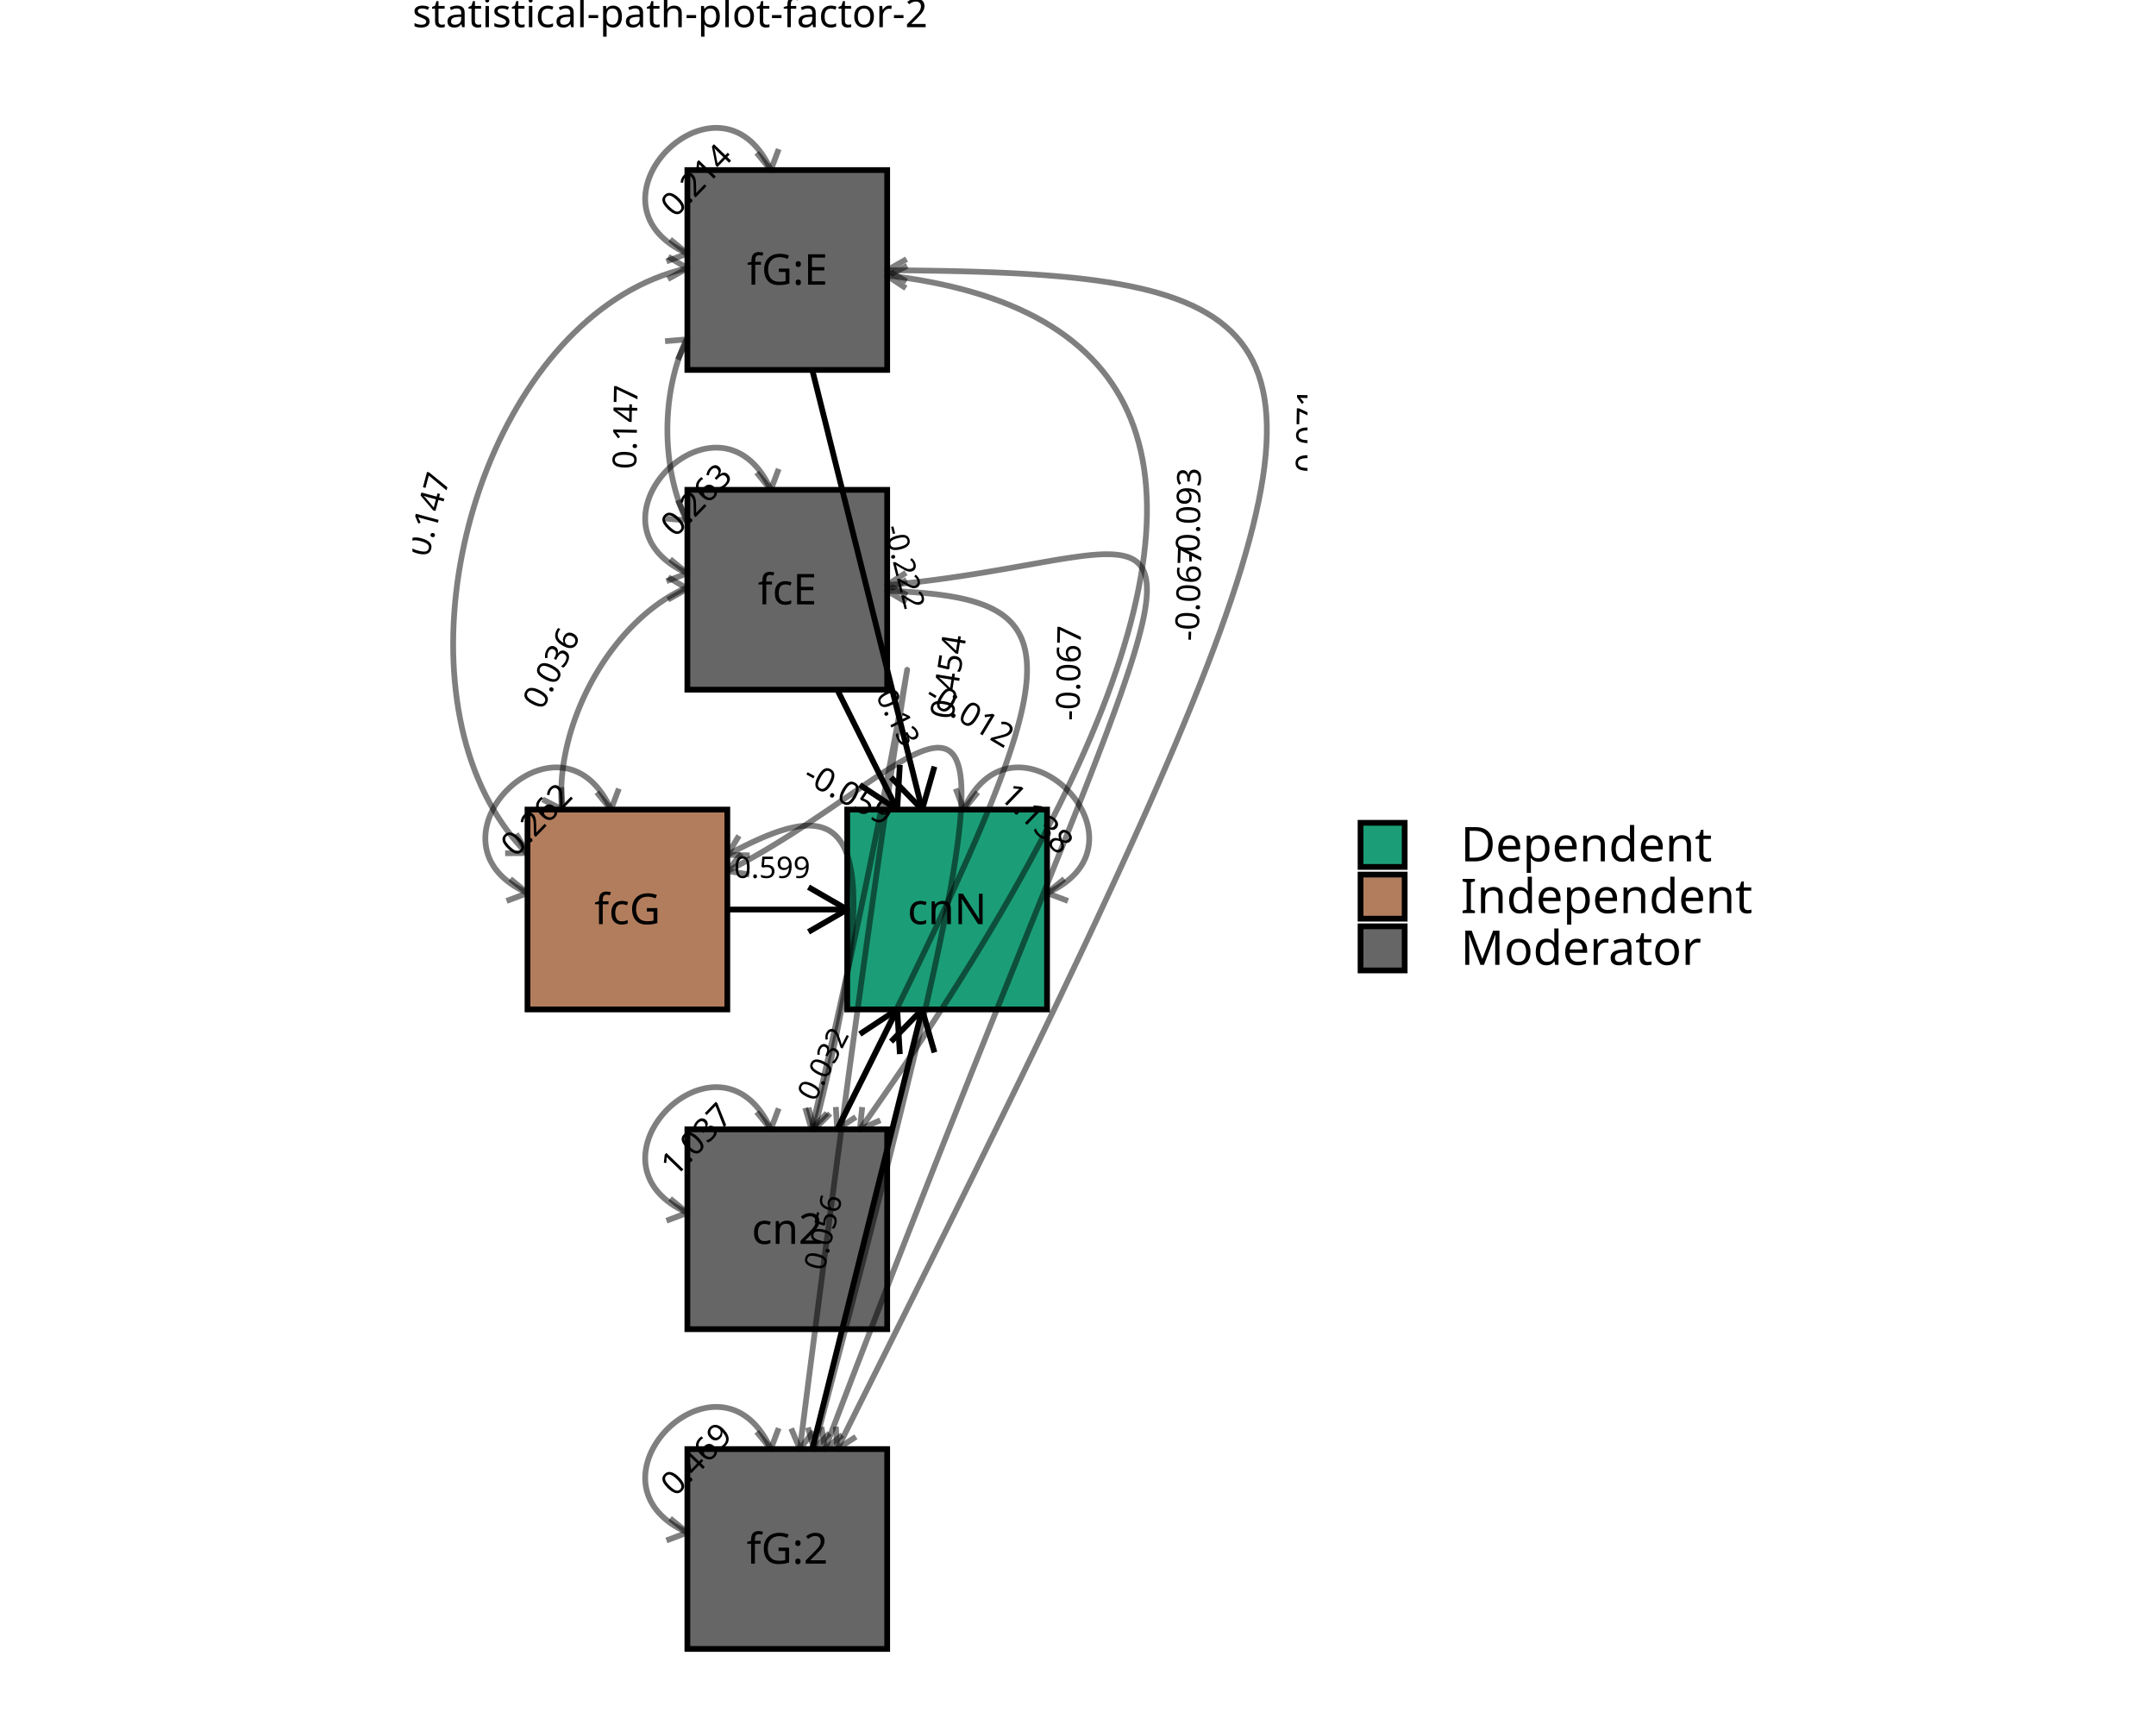
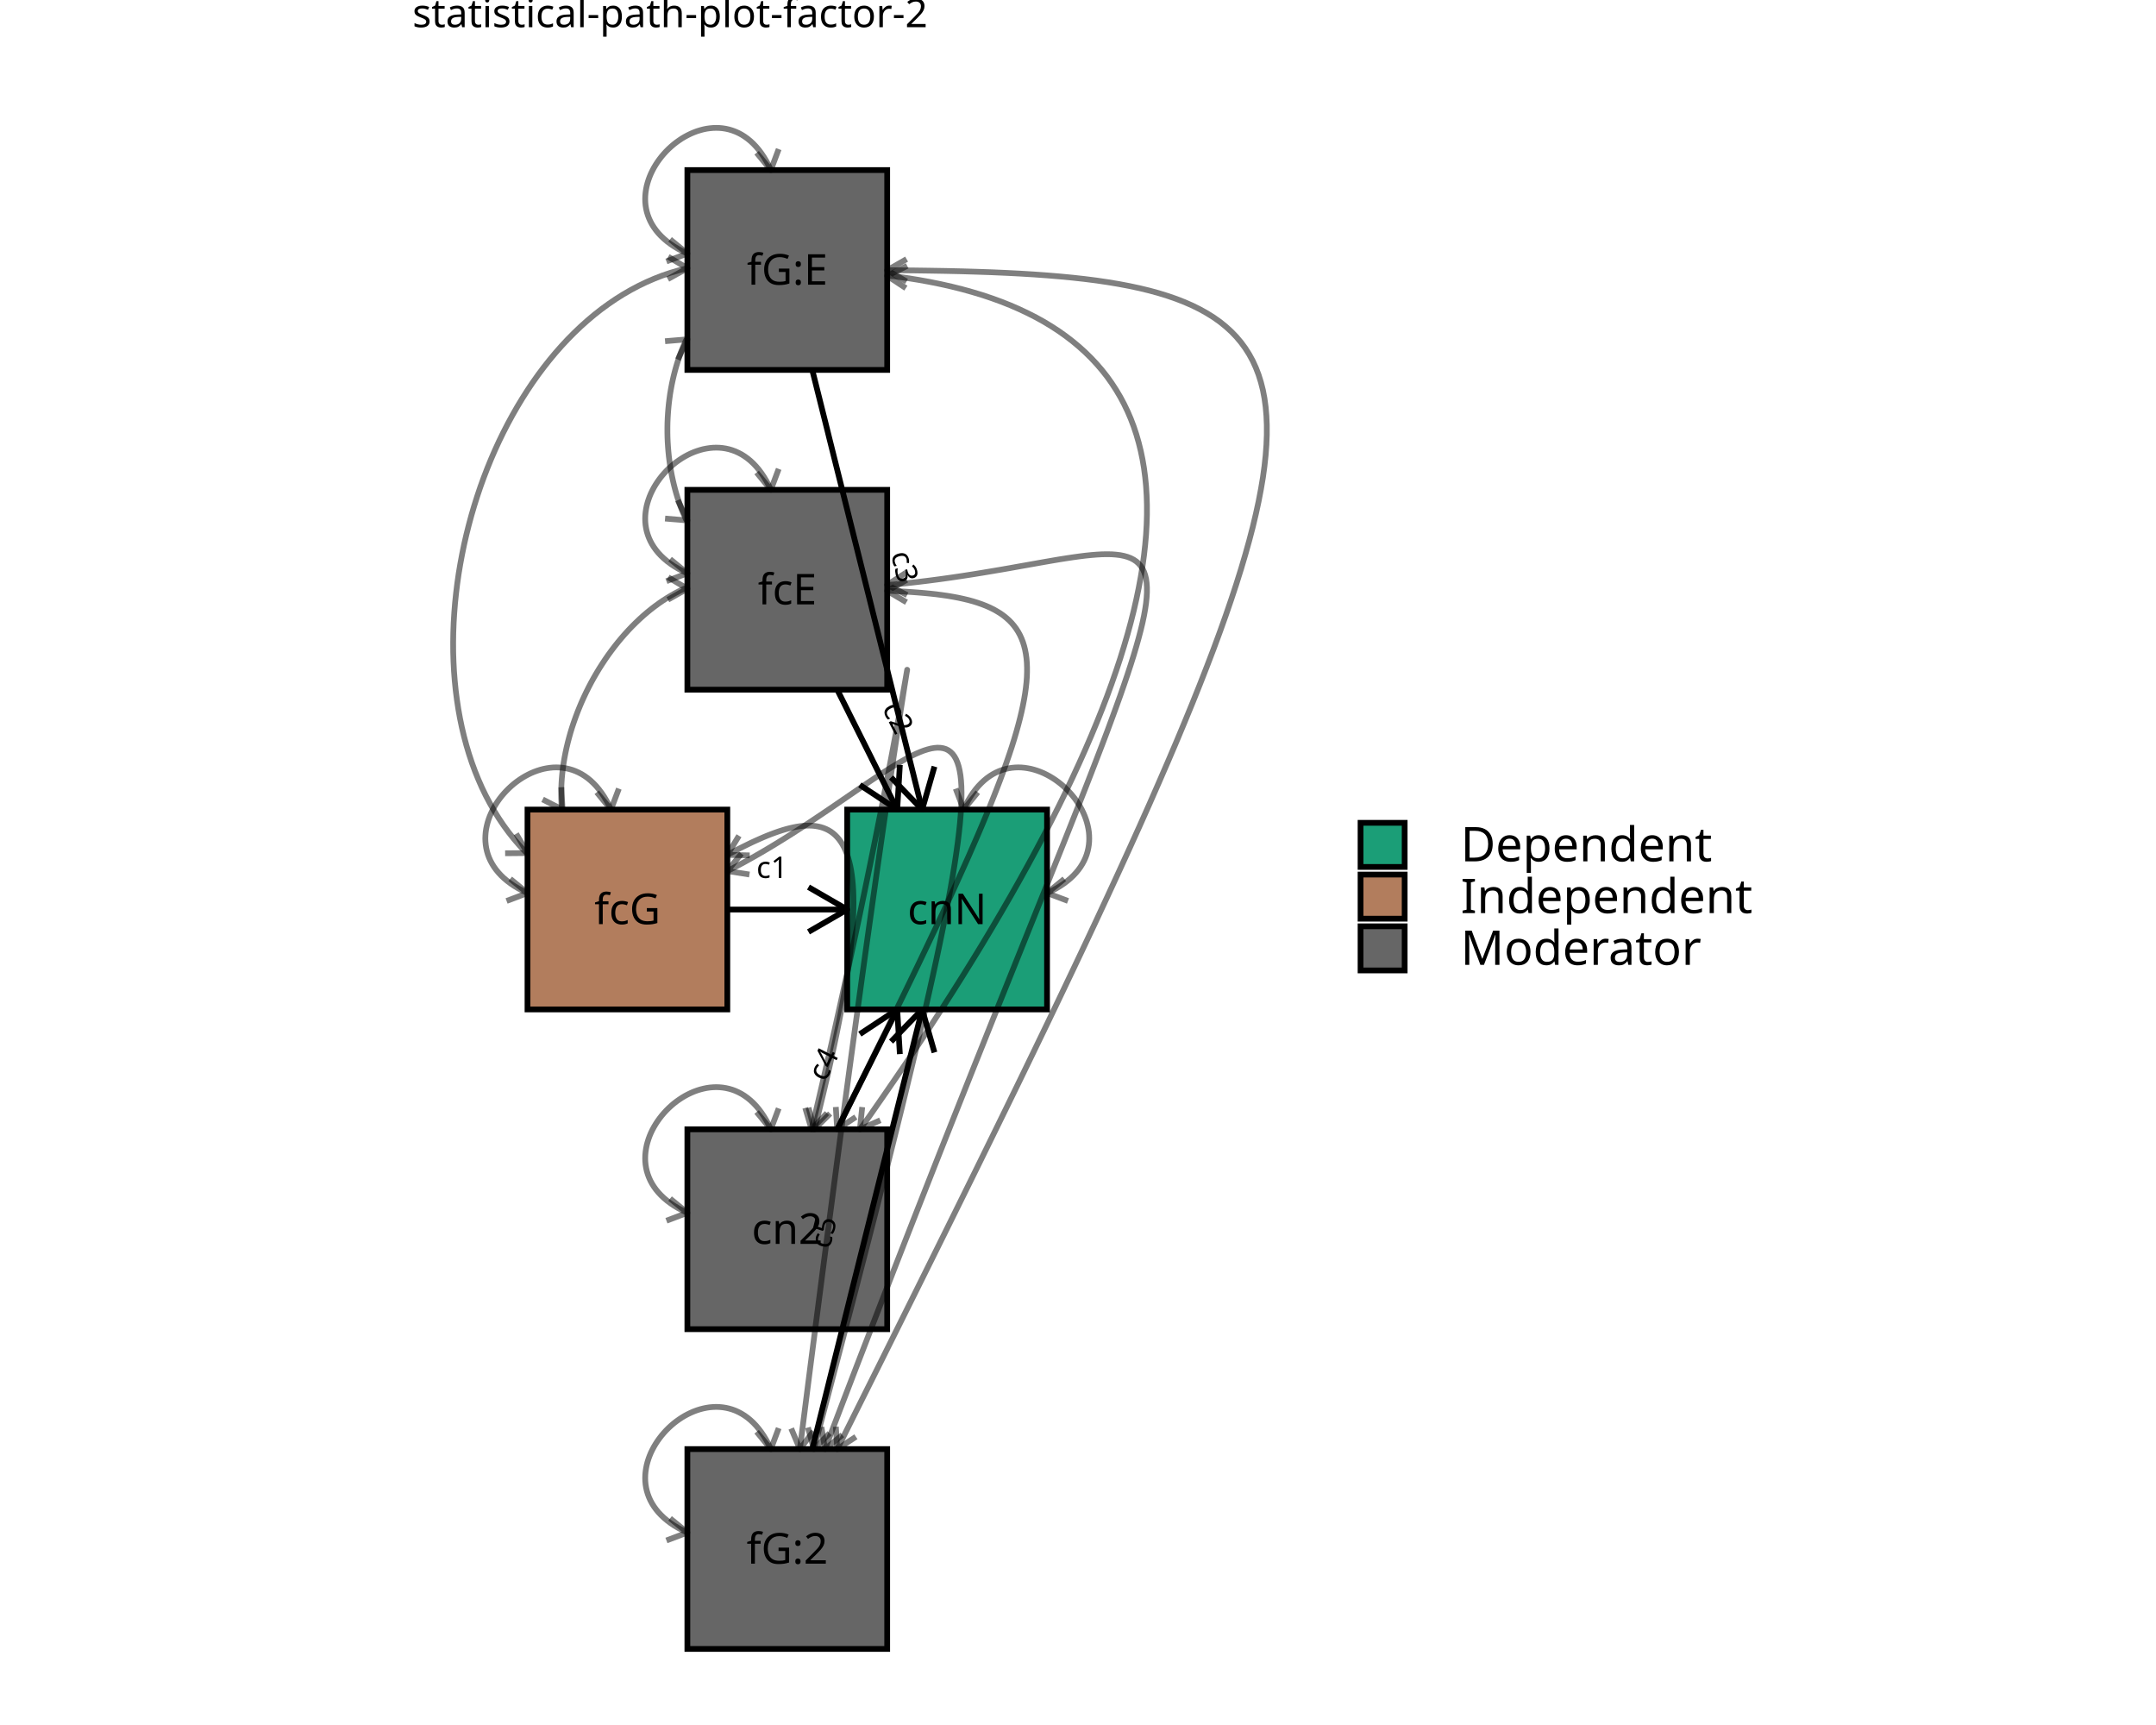
<svg xmlns="http://www.w3.org/2000/svg" class="svglite" data-engine-version="2.0" width="720.00pt" height="576.00pt" viewBox="0 0 720.00 576.00">
  <defs>
    <style type="text/css">
    .svglite line, .svglite polyline, .svglite polygon, .svglite path, .svglite rect, .svglite circle {
      fill: none;
      stroke: #000000;
      stroke-linecap: round;
      stroke-linejoin: round;
      stroke-miterlimit: 10.00;
    }
  </style>
  </defs>
  <rect width="100%" height="100%" style="stroke: none; fill: #FFFFFF;" />
  <defs>
    <clipPath id="cpMC4wMHw3MjAuMDB8MC4wMHw1NzYuMDA=">
      <rect x="0.00" y="0.00" width="720.00" height="576.00" />
    </clipPath>
  </defs>
  <g clip-path="url(#cpMC4wMHw3MjAuMDB8MC4wMHw1NzYuMDA=)">
</g>
  <defs>
    <clipPath id="cpMTM3Ljc0fDU4Mi4yNnwwLjAwfDU3Ni4wMA==">
      <rect x="137.74" y="0.00" width="444.51" height="576.00" />
    </clipPath>
  </defs>
  <g clip-path="url(#cpMTM3Ljc0fDU4Mi4yNnwwLjAwfDU3Ni4wMA==)">
    <rect x="137.74" y="0.00" width="444.51" height="576.00" style="stroke-width: 10.67; stroke: none;" />
  </g>
  <g clip-path="url(#cpMC4wMHw3MjAuMDB8MC4wMHw1NzYuMDA=)">
</g>
  <defs>
    <clipPath id="cpMTM3Ljc0fDQzNi42NHwxNy4zMHw1NzYuMDA=">
      <rect x="137.74" y="17.30" width="298.90" height="558.70" />
    </clipPath>
  </defs>
  <g clip-path="url(#cpMTM3Ljc0fDQzNi42NHwxNy4zMHw1NzYuMDA=)">
    <rect x="137.74" y="17.30" width="298.90" height="558.70" style="stroke-width: 10.67; stroke: none;" />
    <rect x="176.16" y="270.33" width="66.73" height="66.73" style="stroke-width: 1.92; stroke-linecap: butt; stroke-linejoin: miter; fill: #B27D5D;" />
    <rect x="282.93" y="270.33" width="66.73" height="66.73" style="stroke-width: 1.92; stroke-linecap: butt; stroke-linejoin: miter; fill: #1B9E77;" />
    <rect x="229.55" y="163.56" width="66.73" height="66.73" style="stroke-width: 1.92; stroke-linecap: butt; stroke-linejoin: miter; fill: #666666;" />
    <rect x="229.55" y="56.79" width="66.73" height="66.73" style="stroke-width: 1.92; stroke-linecap: butt; stroke-linejoin: miter; fill: #666666;" />
    <rect x="229.55" y="377.10" width="66.73" height="66.73" style="stroke-width: 1.92; stroke-linecap: butt; stroke-linejoin: miter; fill: #666666;" />
    <rect x="229.55" y="483.87" width="66.73" height="66.73" style="stroke-width: 1.92; stroke-linecap: butt; stroke-linejoin: miter; fill: #666666;" />
    <polyline points="242.89,303.70 242.96,303.70 244.04,303.70 245.12,303.70 246.20,303.70 247.28,303.70 248.35,303.70 249.43,303.70 250.51,303.70 251.59,303.70 252.67,303.70 253.75,303.70 254.83,303.70 255.90,303.70 256.98,303.70 258.06,303.70 259.14,303.70 260.22,303.70 261.30,303.70 262.37,303.70 263.45,303.70 264.53,303.70 265.61,303.70 266.69,303.70 267.77,303.70 268.85,303.70 269.92,303.70 271.00,303.70 272.08,303.70 273.16,303.70 274.24,303.70 275.32,303.70 276.40,303.70 277.47,303.70 278.55,303.70 279.63,303.70 280.71,303.70 281.79,303.70 282.87,303.70 282.93,303.70 " style="stroke-width: 1.92; stroke-linecap: butt;" />
    <polyline points="269.99,311.17 282.93,303.70 269.99,296.22 " style="stroke-width: 1.92; stroke-linecap: butt;" />
    <polyline points="279.60,230.29 279.63,230.36 280.17,231.44 280.71,232.52 281.25,233.59 281.79,234.67 282.33,235.75 282.87,236.83 283.41,237.91 283.94,238.99 284.48,240.06 285.02,241.14 285.56,242.22 286.10,243.30 286.64,244.38 287.18,245.46 287.72,246.54 288.26,247.61 288.80,248.69 289.34,249.77 289.88,250.85 290.42,251.93 290.96,253.01 291.49,254.09 292.03,255.16 292.57,256.24 293.11,257.32 293.65,258.40 294.19,259.48 294.73,260.56 295.27,261.63 295.81,262.71 296.35,263.79 296.89,264.87 297.43,265.95 297.97,267.03 298.50,268.11 299.04,269.18 299.58,270.26 299.62,270.33 " style="stroke-width: 1.92; stroke-linecap: butt;" />
    <polyline points="287.15,262.10 299.62,270.33 300.51,255.41 " style="stroke-width: 1.92; stroke-linecap: butt;" />
    <polyline points="271.26,123.52 271.54,124.67 272.08,126.82 272.62,128.98 273.16,131.14 273.70,133.29 274.24,135.45 274.78,137.61 275.32,139.76 275.86,141.92 276.40,144.08 276.93,146.24 277.47,148.39 278.01,150.55 278.55,152.71 279.09,154.86 279.63,157.02 280.17,159.18 280.71,161.33 281.25,163.49 281.79,165.65 282.33,167.81 282.87,169.96 283.41,172.12 283.94,174.28 284.48,176.43 285.02,178.59 285.56,180.75 286.10,182.90 286.64,185.06 287.18,187.22 287.72,189.38 288.26,191.53 288.80,193.69 289.34,195.85 289.88,198.00 290.42,200.16 290.96,202.32 291.49,204.47 292.03,206.63 292.57,208.79 293.11,210.95 293.65,213.10 294.19,215.26 294.73,217.42 295.27,219.57 295.81,221.73 296.35,223.89 296.89,226.04 297.43,228.20 297.97,230.36 298.50,232.52 299.04,234.67 299.58,236.83 300.12,238.99 300.66,241.14 301.20,243.30 301.74,245.46 302.28,247.61 302.82,249.77 303.36,251.93 303.90,254.09 304.44,256.24 304.98,258.40 305.51,260.56 306.05,262.71 306.59,264.87 307.13,267.03 307.67,269.18 307.96,270.33 " style="stroke-width: 1.92; stroke-linecap: butt;" />
    <polyline points="297.57,259.59 307.96,270.33 312.07,255.96 " style="stroke-width: 1.92; stroke-linecap: butt;" />
    <polyline points="279.60,377.10 279.63,377.03 280.17,375.96 280.71,374.88 281.25,373.80 281.79,372.72 282.33,371.64 282.87,370.56 283.41,369.48 283.94,368.41 284.48,367.33 285.02,366.25 285.56,365.17 286.10,364.09 286.64,363.01 287.18,361.93 287.72,360.86 288.26,359.78 288.80,358.70 289.34,357.62 289.88,356.54 290.42,355.46 290.96,354.39 291.49,353.31 292.03,352.23 292.57,351.15 293.11,350.07 293.65,348.99 294.19,347.91 294.73,346.84 295.27,345.76 295.81,344.68 296.35,343.60 296.89,342.52 297.43,341.44 297.97,340.36 298.50,339.29 299.04,338.21 299.58,337.13 299.62,337.06 " style="stroke-width: 1.92; stroke-linecap: butt;" />
    <polyline points="300.51,351.98 299.62,337.06 287.15,345.30 " style="stroke-width: 1.92; stroke-linecap: butt;" />
    <polyline points="271.26,483.87 271.54,482.73 272.08,480.57 272.62,478.41 273.16,476.26 273.70,474.10 274.24,471.94 274.78,469.78 275.32,467.63 275.86,465.47 276.40,463.31 276.93,461.16 277.47,459.00 278.01,456.84 278.55,454.69 279.09,452.53 279.63,450.37 280.17,448.21 280.71,446.06 281.25,443.90 281.79,441.74 282.33,439.59 282.87,437.43 283.41,435.27 283.94,433.12 284.48,430.96 285.02,428.80 285.56,426.64 286.10,424.49 286.64,422.33 287.18,420.17 287.72,418.02 288.26,415.86 288.80,413.70 289.34,411.55 289.88,409.39 290.42,407.23 290.96,405.07 291.49,402.92 292.03,400.76 292.57,398.60 293.11,396.45 293.65,394.29 294.19,392.13 294.73,389.98 295.27,387.82 295.81,385.66 296.35,383.50 296.89,381.35 297.43,379.19 297.97,377.03 298.50,374.88 299.04,372.72 299.58,370.56 300.12,368.41 300.66,366.25 301.20,364.09 301.74,361.93 302.28,359.78 302.82,357.62 303.36,355.46 303.90,353.31 304.44,351.15 304.98,348.99 305.51,346.84 306.05,344.68 306.59,342.52 307.13,340.36 307.67,338.21 307.96,337.06 " style="stroke-width: 1.92; stroke-linecap: butt;" />
    <polyline points="312.07,351.43 307.96,337.06 297.57,347.81 " style="stroke-width: 1.92; stroke-linecap: butt;" />
-     <text x="257.87" y="293.16" text-anchor="middle" style="font-size: 9.96px; font-family: sans;" textLength="24.92px" lengthAdjust="spacingAndGlyphs">0.599</text>
-     <text transform="translate(296.81,241.14) rotate(-297)" text-anchor="middle" style="font-size: 9.96px; font-family: sans;" textLength="19.38px" lengthAdjust="spacingAndGlyphs">0.13</text>
-     <text transform="translate(298.75,190.03) rotate(-284)" text-anchor="middle" style="font-size: 9.96px; font-family: sans;" textLength="28.24px" lengthAdjust="spacingAndGlyphs">-0.222</text>
-     <text transform="translate(277.95,356.83) rotate(-63)" text-anchor="middle" style="font-size: 9.96px; font-family: sans;" textLength="24.92px" lengthAdjust="spacingAndGlyphs">0.032</text>
-     <text transform="translate(278.30,412.25) rotate(-76)" text-anchor="middle" style="font-size: 9.96px; font-family: sans;" textLength="24.92px" lengthAdjust="spacingAndGlyphs">0.056</text>
+     <text x="257.87" y="293.16" text-anchor="middle" style="font-size: 9.96px; font-family: sans;" textLength="10.52px" lengthAdjust="spacingAndGlyphs">c1</text>
+     <text transform="translate(296.81,241.14) rotate(-297)" text-anchor="middle" style="font-size: 9.96px; font-family: sans;" textLength="10.52px" lengthAdjust="spacingAndGlyphs">c2</text>
+     <text transform="translate(298.75,190.03) rotate(-284)" text-anchor="middle" style="font-size: 9.96px; font-family: sans;" textLength="10.52px" lengthAdjust="spacingAndGlyphs">c3</text>
+     <text transform="translate(277.95,356.83) rotate(-63)" text-anchor="middle" style="font-size: 9.96px; font-family: sans;" textLength="10.52px" lengthAdjust="spacingAndGlyphs">c4</text>
+     <text transform="translate(278.30,412.25) rotate(-76)" text-anchor="middle" style="font-size: 9.96px; font-family: sans;" textLength="10.52px" lengthAdjust="spacingAndGlyphs">c5</text>
    <text x="209.53" y="308.59" text-anchor="middle" style="font-size: 14.23px; font-family: sans;" textLength="22.14px" lengthAdjust="spacingAndGlyphs">fcG</text>
    <text x="316.30" y="308.59" text-anchor="middle" style="font-size: 14.23px; font-family: sans;" textLength="25.31px" lengthAdjust="spacingAndGlyphs">cnN</text>
    <text x="262.91" y="201.82" text-anchor="middle" style="font-size: 14.23px; font-family: sans;" textLength="20.56px" lengthAdjust="spacingAndGlyphs">fcE</text>
    <text x="262.91" y="95.05" text-anchor="middle" style="font-size: 14.23px; font-family: sans;" textLength="28.47px" lengthAdjust="spacingAndGlyphs">fG:E</text>
    <text x="262.91" y="415.36" text-anchor="middle" style="font-size: 14.23px; font-family: sans;" textLength="22.94px" lengthAdjust="spacingAndGlyphs">cn2</text>
    <text x="262.91" y="522.13" text-anchor="middle" style="font-size: 14.23px; font-family: sans;" textLength="26.89px" lengthAdjust="spacingAndGlyphs">fG:2</text>
    <polyline points="242.89,290.85 243.00,290.81 245.81,289.34 248.59,287.85 251.32,286.33 254.01,284.79 256.66,283.23 259.27,281.65 261.83,280.07 264.35,278.49 266.82,276.90 269.25,275.32 271.63,273.74 273.96,272.18 276.25,270.64 278.48,269.12 280.67,267.62 282.81,266.15 284.90,264.72 286.93,263.33 288.92,261.97 290.85,260.67 292.73,259.42 294.55,258.22 296.32,257.08 298.04,256.01 299.69,255.00 301.30,254.07 302.84,253.22 304.33,252.44 305.76,251.75 307.13,251.16 308.44,250.65 309.69,250.25 310.88,249.94 312.01,249.75 313.07,249.66 314.08,249.70 315.01,249.85 315.89,250.12 316.70,250.53 317.44,251.07 318.12,251.74 318.73,252.56 319.27,253.52 319.74,254.63 320.15,255.90 320.48,257.32 320.75,258.91 320.94,260.66 321.06,262.59 321.11,264.69 321.09,266.98 320.99,269.44 320.82,272.10 320.58,274.95 320.25,277.99 319.86,281.24 319.38,284.69 318.83,288.35 318.20,292.23 317.49,296.33 316.70,300.65 315.83,305.19 314.88,309.97 313.85,314.99 312.74,320.24 311.54,325.74 310.26,331.49 308.90,337.49 307.45,343.74 305.91,350.26 304.29,357.05 302.58,364.10 300.79,371.43 298.90,379.04 296.93,386.93 294.87,395.11 292.72,403.58 290.48,412.35 288.14,421.42 285.72,430.79 283.20,440.47 280.59,450.46 277.88,460.77 275.08,471.41 272.18,482.36 271.78,483.87 " style="stroke-width: 1.92; stroke: #000000; stroke-opacity: 0.50; stroke-linecap: butt;" />
    <polyline points="247.59,285.03 242.89,290.85 250.28,292.01 " style="stroke-width: 1.92; stroke: #000000; stroke-opacity: 0.50; stroke-linecap: butt;" />
    <polyline points="269.83,476.66 271.78,483.87 277.05,478.58 " style="stroke-width: 1.92; stroke: #000000; stroke-opacity: 0.50; stroke-linecap: butt;" />
    <polyline points="242.89,285.45 243.95,284.88 245.40,284.12 246.83,283.38 248.25,282.67 249.66,281.98 251.04,281.31 252.41,280.68 253.76,280.08 255.09,279.50 256.40,278.96 257.69,278.46 258.96,277.99 260.21,277.56 261.43,277.17 262.63,276.82 263.81,276.52 264.96,276.26 266.09,276.04 267.20,275.87 268.27,275.76 269.32,275.69 270.34,275.68 271.34,275.72 272.30,275.82 273.23,275.98 274.14,276.19 275.01,276.47 275.85,276.81 276.66,277.21 277.44,277.68 278.18,278.22 278.89,278.83 279.56,279.51 280.20,280.26 280.80,281.09 281.36,281.99 281.89,282.97 282.38,284.03 282.82,285.17 283.23,286.39 283.60,287.70 283.93,289.10 284.22,290.58 284.46,292.15 284.66,293.81 284.82,295.56 284.94,297.41 285.00,299.36 285.03,301.40 285.00,303.54 284.93,305.78 284.82,308.13 284.65,310.57 284.44,313.13 284.17,315.79 283.86,318.56 283.49,321.44 283.08,324.44 282.61,327.55 282.09,330.77 281.51,334.11 280.88,337.57 280.20,341.15 279.46,344.86 278.66,348.68 277.81,352.64 276.90,356.72 275.93,360.92 274.91,365.26 273.82,369.74 272.67,374.34 271.93,377.10 " style="stroke-width: 1.92; stroke: #000000; stroke-opacity: 0.50; stroke-linecap: butt;" />
    <polyline points="246.78,279.07 242.89,285.45 250.36,285.62 " style="stroke-width: 1.92; stroke: #000000; stroke-opacity: 0.50; stroke-linecap: butt;" />
    <polyline points="270.01,369.88 271.93,377.10 277.22,371.83 " style="stroke-width: 1.92; stroke: #000000; stroke-opacity: 0.50; stroke-linecap: butt;" />
    <polyline points="176.16,284.85 175.51,284.48 173.54,282.37 171.65,280.18 169.86,277.92 168.15,275.58 166.53,273.17 165.00,270.70 163.55,268.16 162.18,265.56 160.90,262.91 159.71,260.19 158.59,257.42 157.56,254.61 156.61,251.74 155.74,248.83 154.95,245.87 154.24,242.87 153.61,239.84 153.06,236.77 152.59,233.67 152.19,230.54 151.87,227.38 151.62,224.20 151.45,220.99 151.35,217.77 151.33,214.52 151.38,211.27 151.50,208.00 151.70,204.73 151.96,201.45 152.30,198.16 152.70,194.87 153.17,191.59 153.72,188.31 154.33,185.04 155.00,181.78 155.75,178.52 156.56,175.29 157.43,172.07 158.37,168.87 159.37,165.70 160.43,162.55 161.56,159.43 162.75,156.34 164.00,153.28 165.31,150.26 166.68,147.28 168.11,144.34 169.60,141.45 171.15,138.60 172.75,135.80 174.41,133.05 176.12,130.36 177.89,127.72 179.72,125.14 181.60,122.63 183.53,120.18 185.51,117.80 187.55,115.49 189.63,113.26 191.77,111.10 193.96,109.01 196.20,107.01 198.48,105.09 200.81,103.26 203.19,101.52 205.62,99.87 208.09,98.31 210.61,96.85 213.17,95.49 215.78,94.23 218.43,93.08 221.12,92.03 223.86,91.10 226.63,90.28 229.45,89.57 229.55,89.57 " style="stroke-width: 1.92; stroke: #000000; stroke-opacity: 0.50; stroke-linecap: butt;" />
    <polyline points="168.69,284.92 176.16,284.85 172.37,278.41 " style="stroke-width: 1.92; stroke: #000000; stroke-opacity: 0.50; stroke-linecap: butt;" />
    <polyline points="223.01,93.19 229.55,89.57 223.14,85.72 " style="stroke-width: 1.92; stroke: #000000; stroke-opacity: 0.50; stroke-linecap: butt;" />
    <polyline points="187.86,270.33 187.63,269.96 187.51,268.32 187.44,266.66 187.42,264.99 187.44,263.31 187.51,261.62 187.62,259.92 187.78,258.22 187.98,256.51 188.22,254.79 188.51,253.08 188.84,251.36 189.21,249.64 189.62,247.92 190.07,246.21 190.55,244.50 191.08,242.79 191.65,241.09 192.25,239.40 192.88,237.72 193.56,236.04 194.26,234.38 195.01,232.73 195.78,231.10 196.59,229.48 197.43,227.88 198.30,226.30 199.21,224.74 200.14,223.20 201.11,221.68 202.10,220.18 203.12,218.71 204.17,217.27 205.25,215.85 206.35,214.46 207.48,213.10 208.63,211.78 209.81,210.48 211.01,209.22 212.24,208.00 213.48,206.81 214.75,205.66 216.04,204.55 217.35,203.48 218.68,202.46 220.03,201.47 221.40,200.53 222.79,199.64 224.19,198.80 225.61,198.00 227.04,197.25 228.50,196.56 229.55,196.57 " style="stroke-width: 1.92; stroke: #000000; stroke-opacity: 0.50; stroke-linecap: butt;" />
    <polyline points="181.21,266.94 187.86,270.33 187.47,262.87 " style="stroke-width: 1.92; stroke: #000000; stroke-opacity: 0.50; stroke-linecap: butt;" />
    <polyline points="223.04,200.24 229.55,196.57 223.12,192.76 " style="stroke-width: 1.92; stroke: #000000; stroke-opacity: 0.50; stroke-linecap: butt;" />
    <polyline points="296.28,195.29 298.60,195.17 302.62,194.76 306.54,194.32 310.37,193.85 314.09,193.36 317.72,192.85 321.25,192.33 324.68,191.80 328.02,191.26 331.25,190.72 334.39,190.19 337.43,189.66 340.37,189.13 343.21,188.63 345.96,188.14 348.61,187.67 351.15,187.23 353.61,186.81 355.96,186.44 358.21,186.10 360.37,185.80 362.43,185.54 364.39,185.34 366.25,185.19 368.02,185.09 369.69,185.06 371.25,185.09 372.72,185.20 374.10,185.37 375.37,185.63 376.55,185.96 377.63,186.38 378.61,186.89 379.49,187.49 380.27,188.19 380.96,188.99 381.55,189.89 382.04,190.91 382.43,192.03 382.73,193.28 382.92,194.64 383.02,196.13 383.02,197.75 382.92,199.50 382.73,201.39 382.43,203.42 382.04,205.59 381.55,207.91 380.96,210.38 380.27,213.01 379.49,215.80 378.61,218.76 377.63,221.88 376.55,225.18 375.37,228.65 374.10,232.30 372.72,236.14 371.25,240.16 369.69,244.38 368.02,248.79 366.25,253.40 364.39,258.22 362.43,263.25 360.37,268.48 358.21,273.93 355.96,279.61 353.61,285.50 351.15,291.63 348.61,297.98 345.96,304.57 343.21,311.41 340.37,318.48 337.43,325.80 334.39,333.38 331.25,341.21 328.02,349.30 324.68,357.65 321.25,366.27 317.72,375.16 314.09,384.32 310.37,393.77 306.54,403.50 302.62,413.52 298.60,423.82 294.48,434.43 290.27,445.33 285.95,456.53 281.54,468.04 277.03,479.87 275.52,483.87 " style="stroke-width: 1.92; stroke: #000000; stroke-opacity: 0.50; stroke-linecap: butt;" />
    <polyline points="302.56,191.24 296.28,195.29 302.93,198.70 " style="stroke-width: 1.92; stroke: #000000; stroke-opacity: 0.50; stroke-linecap: butt;" />
    <polyline points="274.31,476.50 275.52,483.87 281.30,479.14 " style="stroke-width: 1.92; stroke: #000000; stroke-opacity: 0.50; stroke-linecap: butt;" />
    <polyline points="296.28,197.30 297.03,197.30 299.45,197.41 301.81,197.53 304.09,197.67 306.32,197.83 308.47,198.01 310.56,198.21 312.59,198.43 314.55,198.69 316.45,198.96 318.28,199.27 320.04,199.60 321.74,199.97 323.38,200.36 324.94,200.79 326.45,201.26 327.89,201.76 329.26,202.29 330.57,202.87 331.81,203.48 332.98,204.14 334.10,204.83 335.14,205.57 336.12,206.36 337.04,207.19 337.89,208.07 338.67,209.00 339.39,209.98 340.04,211.01 340.63,212.09 341.15,213.23 341.61,214.42 342.00,215.67 342.33,216.98 342.59,218.35 342.79,219.77 342.92,221.26 342.98,222.82 342.98,224.43 342.92,226.12 342.79,227.87 342.59,229.69 342.33,231.58 342.00,233.54 341.61,235.57 341.15,237.68 340.63,239.86 340.04,242.12 339.39,244.46 338.67,246.88 337.89,249.38 337.04,251.95 336.12,254.62 335.14,257.36 334.10,260.20 332.98,263.12 331.81,266.12 330.57,269.22 329.26,272.41 327.89,275.69 326.45,279.07 324.94,282.54 323.38,286.11 321.74,289.77 320.04,293.53 318.28,297.40 316.45,301.36 314.55,305.43 312.59,309.61 310.56,313.88 308.47,318.27 306.32,322.76 304.09,327.37 301.81,332.08 299.45,336.91 297.03,341.85 294.55,346.90 292.00,352.07 289.39,357.36 286.71,362.77 283.96,368.30 281.15,373.95 279.58,377.10 " style="stroke-width: 1.92; stroke: #000000; stroke-opacity: 0.50; stroke-linecap: butt;" />
    <polyline points="302.79,193.63 296.28,197.30 302.71,201.10 " style="stroke-width: 1.92; stroke: #000000; stroke-opacity: 0.50; stroke-linecap: butt;" />
    <polyline points="279.12,369.64 279.58,377.10 285.81,372.98 " style="stroke-width: 1.92; stroke: #000000; stroke-opacity: 0.50; stroke-linecap: butt;" />
    <polyline points="229.55,173.77 229.09,173.45 228.47,172.07 227.88,170.67 227.32,169.24 226.80,167.79 226.31,166.33 225.85,164.84 225.43,163.33 225.04,161.81 224.68,160.27 224.35,158.72 224.06,157.15 223.79,155.58 223.57,153.99 223.37,152.40 223.21,150.80 223.08,149.19 222.98,147.58 222.91,145.96 222.88,144.35 222.88,142.73 222.91,141.11 222.98,139.50 223.08,137.89 223.21,136.28 223.37,134.68 223.57,133.08 223.79,131.50 224.06,129.92 224.35,128.36 224.68,126.81 225.04,125.27 225.43,123.75 225.85,122.24 226.31,120.75 226.80,119.28 227.32,117.83 227.88,116.41 228.47,115.00 229.09,113.62 229.55,113.31 " style="stroke-width: 1.92; stroke: #000000; stroke-opacity: 0.50; stroke-linecap: butt;" />
    <polyline points="222.10,173.15 229.55,173.77 226.36,167.01 " style="stroke-width: 1.92; stroke: #000000; stroke-opacity: 0.50; stroke-linecap: butt;" />
    <polyline points="226.36,120.06 229.55,113.31 222.10,113.93 " style="stroke-width: 1.92; stroke: #000000; stroke-opacity: 0.50; stroke-linecap: butt;" />
    <polyline points="296.28,90.24 299.39,90.25 305.01,90.30 310.50,90.38 315.86,90.47 321.09,90.59 326.19,90.74 331.15,90.91 335.99,91.12 340.70,91.36 345.27,91.64 349.72,91.96 354.03,92.32 358.21,92.72 362.27,93.17 366.19,93.67 369.98,94.23 373.64,94.84 377.17,95.51 380.57,96.24 383.84,97.03 386.97,97.89 389.98,98.82 392.86,99.82 395.60,100.89 398.22,102.04 400.70,103.27 403.05,104.58 405.28,105.97 407.37,107.45 409.33,109.03 411.16,110.69 412.86,112.45 414.43,114.31 415.86,116.26 417.17,118.32 418.35,120.49 419.39,122.76 420.31,125.15 421.09,127.65 421.75,130.26 422.27,133.00 422.66,135.85 422.92,138.83 423.05,141.94 423.05,145.17 422.92,148.54 422.66,152.04 422.27,155.68 421.75,159.46 421.09,163.38 420.31,167.45 419.39,171.67 418.35,176.03 417.17,180.55 415.86,185.23 414.43,190.06 412.86,195.06 411.16,200.21 409.33,205.54 407.37,211.03 405.28,216.70 403.05,222.54 400.70,228.55 398.22,234.75 395.60,241.13 392.86,247.69 389.98,254.44 386.97,261.38 383.84,268.52 380.57,275.85 377.17,283.37 373.64,291.10 369.98,299.03 366.19,307.17 362.27,315.51 358.21,324.07 354.03,332.84 349.72,341.83 345.27,351.04 340.70,360.47 335.99,370.12 331.15,380.00 326.19,390.11 321.09,400.45 315.86,411.03 310.50,421.84 305.01,432.90 299.39,444.20 293.64,455.74 287.75,467.53 281.74,479.58 279.59,483.87 " style="stroke-width: 1.92; stroke: #000000; stroke-opacity: 0.50; stroke-linecap: butt;" />
    <polyline points="302.76,86.52 296.28,90.24 302.74,93.99 " style="stroke-width: 1.92; stroke: #000000; stroke-opacity: 0.50; stroke-linecap: butt;" />
    <polyline points="279.14,476.41 279.59,483.87 285.83,479.75 " style="stroke-width: 1.92; stroke: #000000; stroke-opacity: 0.50; stroke-linecap: butt;" />
    <polyline points="296.28,92.11 298.60,92.24 302.62,92.80 306.54,93.42 310.37,94.11 314.09,94.86 317.72,95.68 321.25,96.56 324.68,97.51 328.02,98.52 331.25,99.60 334.39,100.74 337.43,101.95 340.37,103.23 343.21,104.57 345.96,105.97 348.61,107.44 351.15,108.98 353.61,110.58 355.96,112.25 358.21,113.98 360.37,115.78 362.43,117.64 364.39,119.57 366.25,121.56 368.02,123.62 369.69,125.74 371.25,127.93 372.72,130.19 374.10,132.51 375.37,134.89 376.55,137.35 377.63,139.86 378.61,142.44 379.49,145.09 380.27,147.80 380.96,150.58 381.55,153.43 382.04,156.33 382.43,159.31 382.73,162.35 382.92,165.45 383.02,168.62 383.02,171.86 382.92,175.16 382.73,178.52 382.43,181.96 382.04,185.45 381.55,189.02 380.96,192.64 380.27,196.34 379.49,200.09 378.61,203.92 377.63,207.81 376.55,211.76 375.37,215.78 374.10,219.87 372.72,224.02 371.25,228.23 369.69,232.52 368.02,236.86 366.25,241.27 364.39,245.75 362.43,250.29 360.37,254.90 358.21,259.58 355.96,264.31 353.61,269.12 351.15,273.99 348.61,278.92 345.96,283.92 343.21,288.99 340.37,294.12 337.43,299.32 334.39,304.58 331.25,309.91 328.02,315.30 324.68,320.76 321.25,326.28 317.72,331.87 314.09,337.52 310.37,343.24 306.54,349.03 302.62,354.88 298.60,360.79 294.48,366.77 290.27,372.82 287.16,377.10 " style="stroke-width: 1.92; stroke: #000000; stroke-opacity: 0.50; stroke-linecap: butt;" />
    <polyline points="302.96,88.76 296.28,92.11 302.52,96.22 " style="stroke-width: 1.92; stroke: #000000; stroke-opacity: 0.50; stroke-linecap: butt;" />
    <polyline points="287.94,369.67 287.16,377.10 293.98,374.06 " style="stroke-width: 1.92; stroke: #000000; stroke-opacity: 0.50; stroke-linecap: butt;" />
    <polyline points="271.02,377.10 272.03,372.91 273.44,366.92 274.81,361.02 276.15,355.20 277.46,349.47 278.73,343.83 279.97,338.28 281.18,332.83 282.36,327.49 283.50,322.24 284.61,317.10 285.69,312.07 286.74,307.15 287.75,302.34 288.73,297.64 289.68,293.07 290.60,288.61 291.48,284.28 292.33,280.07 293.14,276.00 293.93,272.05 294.68,268.24 295.40,264.56 296.09,261.03 296.74,257.64 297.36,254.39 297.95,251.28 298.50,248.33 299.03,245.53 299.52,242.89 299.98,240.40 300.40,238.08 300.79,235.91 301.15,233.92 301.48,232.09 301.77,230.43 302.03,228.95 302.26,227.64 302.46,226.51 302.62,225.56 302.75,224.80 302.85,224.22 302.92,223.84 302.95,223.64 302.95,223.64 302.92,223.84 302.85,224.24 302.75,224.84 302.62,225.64 302.46,226.66 302.26,227.88 302.03,229.32 301.77,230.97 301.48,232.84 301.15,234.94 300.79,237.25 300.40,239.80 299.98,242.57 299.52,245.57 299.03,248.81 298.50,252.29 297.95,256.00 297.36,259.96 296.74,264.16 296.09,268.61 295.40,273.31 294.68,278.27 293.93,283.48 293.14,288.94 292.33,294.67 291.48,300.66 290.60,306.92 289.68,313.44 288.73,320.24 287.75,327.31 286.74,334.66 285.69,342.29 284.61,350.20 283.50,358.39 282.36,366.87 281.18,375.64 279.97,384.71 278.73,394.06 277.46,403.72 276.15,413.68 274.81,423.94 273.44,434.50 272.03,445.37 270.59,456.56 269.12,468.06 267.62,479.87 267.12,483.87 " style="stroke-width: 1.92; stroke: #000000; stroke-opacity: 0.50; stroke-linecap: butt;" />
    <polyline points="268.91,369.93 271.02,377.10 276.17,371.69 " style="stroke-width: 1.92; stroke: #000000; stroke-opacity: 0.50; stroke-linecap: butt;" />
    <polyline points="264.22,476.99 267.12,483.87 271.63,477.92 " style="stroke-width: 1.92; stroke: #000000; stroke-opacity: 0.50; stroke-linecap: butt;" />
-     <text transform="translate(321.97,241.84) rotate(-329)" text-anchor="middle" style="font-size: 11.04px; font-family: sans;" textLength="31.30px" lengthAdjust="spacingAndGlyphs">-0.012</text>
-     <text transform="translate(281.58,268.31) rotate(-331)" text-anchor="middle" style="font-size: 11.04px; font-family: sans;" textLength="31.30px" lengthAdjust="spacingAndGlyphs">-0.059</text>
-     <text transform="translate(146.72,172.72) rotate(-75)" text-anchor="middle" style="font-size: 11.04px; font-family: sans;" textLength="27.63px" lengthAdjust="spacingAndGlyphs">0.147</text>
-     <text transform="translate(187.54,224.84) rotate(-63)" text-anchor="middle" style="font-size: 11.04px; font-family: sans;" textLength="27.63px" lengthAdjust="spacingAndGlyphs">0.036</text>
-     <text transform="translate(400.78,198.27) rotate(-448)" text-anchor="middle" style="font-size: 11.04px; font-family: sans;" textLength="31.30px" lengthAdjust="spacingAndGlyphs">-0.067</text>
-     <text transform="translate(360.75,224.79) rotate(-449)" text-anchor="middle" style="font-size: 11.04px; font-family: sans;" textLength="31.30px" lengthAdjust="spacingAndGlyphs">-0.067</text>
-     <text transform="translate(212.71,142.63) rotate(-89)" text-anchor="middle" style="font-size: 11.04px; font-family: sans;" textLength="27.63px" lengthAdjust="spacingAndGlyphs">0.147</text>
-     <text transform="translate(440.82,145.52) rotate(-449)" text-anchor="middle" style="font-size: 11.04px; font-family: sans;" textLength="31.30px" lengthAdjust="spacingAndGlyphs">-0.071</text>
-     <text transform="translate(400.78,172.12) rotate(-449)" text-anchor="middle" style="font-size: 11.04px; font-family: sans;" textLength="31.30px" lengthAdjust="spacingAndGlyphs">-0.093</text>
-     <text transform="translate(320.48,226.54) rotate(-441)" text-anchor="middle" style="font-size: 11.04px; font-family: sans;" textLength="27.63px" lengthAdjust="spacingAndGlyphs">0.454</text>
    <polyline points="204.03,270.33 204.03,270.30 203.29,268.76 202.51,267.31 201.71,265.96 200.86,264.71 199.99,263.55 199.10,262.49 198.17,261.52 197.23,260.64 196.26,259.84 195.27,259.13 194.26,258.50 193.24,257.96 192.20,257.49 191.15,257.10 190.09,256.79 189.03,256.55 187.96,256.38 186.88,256.28 185.80,256.24 184.72,256.27 183.65,256.37 182.57,256.53 181.51,256.74 180.45,257.02 179.40,257.35 178.37,257.73 177.34,258.16 176.34,258.65 175.35,259.18 174.38,259.76 173.43,260.38 172.51,261.04 171.61,261.74 170.74,262.48 169.90,263.26 169.09,264.07 168.31,264.91 167.57,265.78 166.87,266.67 166.21,267.60 165.59,268.54 165.01,269.51 164.48,270.50 164.00,271.51 163.56,272.53 163.18,273.57 162.85,274.62 162.58,275.68 162.36,276.74 162.20,277.81 162.11,278.89 162.07,279.97 162.11,281.05 162.21,282.12 162.38,283.20 162.62,284.26 162.93,285.32 163.32,286.37 163.79,287.41 164.34,288.43 164.96,289.43 165.67,290.42 166.47,291.39 167.35,292.34 168.32,293.26 169.39,294.16 170.54,295.03 171.79,295.87 173.14,296.68 174.59,297.46 176.14,298.20 176.16,298.20 " style="stroke-width: 1.92; stroke: #000000; stroke-opacity: 0.50; stroke-linecap: butt;" />
    <polyline points="199.29,264.55 204.03,270.33 206.67,263.34 " style="stroke-width: 1.92; stroke: #000000; stroke-opacity: 0.50; stroke-linecap: butt;" />
    <polyline points="169.17,300.84 176.16,298.20 170.38,293.46 " style="stroke-width: 1.92; stroke: #000000; stroke-opacity: 0.50; stroke-linecap: butt;" />
    <polyline points="349.67,298.20 349.69,298.20 351.24,297.46 352.69,296.68 354.04,295.87 355.29,295.03 356.44,294.16 357.51,293.26 358.48,292.34 359.36,291.39 360.16,290.42 360.87,289.43 361.49,288.43 362.04,287.41 362.51,286.37 362.90,285.32 363.21,284.26 363.45,283.20 363.62,282.12 363.72,281.05 363.75,279.97 363.72,278.89 363.63,277.81 363.47,276.74 363.25,275.68 362.98,274.62 362.65,273.57 362.27,272.53 361.83,271.51 361.35,270.50 360.82,269.51 360.24,268.54 359.62,267.60 358.96,266.67 358.25,265.78 357.51,264.91 356.74,264.07 355.93,263.26 355.09,262.48 354.22,261.74 353.32,261.04 352.40,260.38 351.45,259.76 350.48,259.18 349.49,258.65 348.49,258.16 347.46,257.73 346.43,257.35 345.38,257.02 344.32,256.74 343.25,256.53 342.18,256.37 341.10,256.27 340.03,256.24 338.95,256.28 337.87,256.38 336.80,256.55 335.73,256.79 334.68,257.10 333.63,257.49 332.59,257.96 331.57,258.50 330.56,259.13 329.57,259.84 328.60,260.64 327.66,261.52 326.73,262.49 325.83,263.55 324.96,264.71 324.12,265.96 323.31,267.31 322.54,268.76 321.80,270.30 321.80,270.33 " style="stroke-width: 1.92; stroke: #000000; stroke-opacity: 0.50; stroke-linecap: butt;" />
    <polyline points="355.44,293.46 349.67,298.20 356.66,300.84 " style="stroke-width: 1.92; stroke: #000000; stroke-opacity: 0.50; stroke-linecap: butt;" />
    <polyline points="319.16,263.34 321.80,270.33 326.53,264.55 " style="stroke-width: 1.92; stroke: #000000; stroke-opacity: 0.50; stroke-linecap: butt;" />
    <polyline points="257.42,163.56 257.41,163.53 256.67,161.98 255.90,160.54 255.09,159.19 254.25,157.94 253.38,156.78 252.48,155.72 251.56,154.75 250.61,153.86 249.64,153.07 248.65,152.36 247.65,151.73 246.62,151.19 245.59,150.72 244.54,150.33 243.48,150.01 242.41,149.77 241.34,149.60 240.27,149.50 239.19,149.47 238.11,149.50 237.03,149.60 235.96,149.76 234.89,149.97 233.84,150.25 232.79,150.58 231.75,150.96 230.73,151.39 229.72,151.88 228.73,152.41 227.76,152.99 226.82,153.61 225.89,154.27 224.99,154.97 224.12,155.71 223.28,156.49 222.47,157.29 221.70,158.13 220.96,159.00 220.26,159.90 219.60,160.83 218.98,161.77 218.40,162.74 217.87,163.73 217.38,164.74 216.95,165.76 216.57,166.80 216.24,167.85 215.96,168.90 215.75,169.97 215.59,171.04 215.49,172.12 215.46,173.20 215.49,174.28 215.59,175.35 215.76,176.42 216.00,177.49 216.32,178.55 216.71,179.60 217.17,180.63 217.72,181.66 218.35,182.66 219.06,183.65 219.85,184.62 220.74,185.57 221.71,186.49 222.77,187.39 223.93,188.26 225.18,189.10 226.53,189.91 227.97,190.69 229.52,191.42 229.55,191.43 " style="stroke-width: 1.92; stroke: #000000; stroke-opacity: 0.50; stroke-linecap: butt;" />
    <polyline points="252.68,157.78 257.42,163.56 260.05,156.57 " style="stroke-width: 1.92; stroke: #000000; stroke-opacity: 0.50; stroke-linecap: butt;" />
    <polyline points="222.56,194.06 229.55,191.43 223.77,186.69 " style="stroke-width: 1.92; stroke: #000000; stroke-opacity: 0.50; stroke-linecap: butt;" />
    <polyline points="257.42,56.79 257.41,56.76 256.67,55.21 255.90,53.77 255.09,52.42 254.25,51.17 253.38,50.01 252.48,48.95 251.56,47.98 250.61,47.09 249.64,46.30 248.65,45.59 247.65,44.96 246.62,44.41 245.59,43.95 244.54,43.56 243.48,43.24 242.41,43.00 241.34,42.83 240.27,42.73 239.19,42.70 238.11,42.73 237.03,42.83 235.96,42.98 234.89,43.20 233.84,43.48 232.79,43.80 231.75,44.19 230.73,44.62 229.72,45.11 228.73,45.64 227.76,46.21 226.82,46.84 225.89,47.50 224.99,48.20 224.12,48.94 223.28,49.71 222.47,50.52 221.70,51.36 220.96,52.23 220.26,53.13 219.60,54.05 218.98,55.00 218.40,55.97 217.87,56.96 217.38,57.97 216.95,58.99 216.57,60.03 216.24,61.08 215.96,62.13 215.75,63.20 215.59,64.27 215.49,65.35 215.46,66.43 215.49,67.50 215.59,68.58 215.76,69.65 216.00,70.72 216.32,71.78 216.71,72.83 217.17,73.86 217.72,74.89 218.35,75.89 219.06,76.88 219.85,77.85 220.74,78.80 221.71,79.72 222.77,80.62 223.93,81.49 225.18,82.33 226.53,83.14 227.97,83.91 229.52,84.65 229.55,84.66 " style="stroke-width: 1.92; stroke: #000000; stroke-opacity: 0.50; stroke-linecap: butt;" />
    <polyline points="252.68,51.01 257.42,56.79 260.05,49.79 " style="stroke-width: 1.92; stroke: #000000; stroke-opacity: 0.50; stroke-linecap: butt;" />
    <polyline points="222.56,87.29 229.55,84.66 223.77,79.92 " style="stroke-width: 1.92; stroke: #000000; stroke-opacity: 0.50; stroke-linecap: butt;" />
    <polyline points="257.42,377.10 257.41,377.08 256.67,375.53 255.90,374.08 255.09,372.73 254.25,371.48 253.38,370.32 252.48,369.26 251.56,368.29 250.61,367.41 249.64,366.61 248.65,365.90 247.65,365.27 246.62,364.73 245.59,364.26 244.54,363.87 243.48,363.56 242.41,363.32 241.34,363.15 240.27,363.05 239.19,363.01 238.11,363.05 237.03,363.14 235.96,363.30 234.89,363.52 233.84,363.79 232.79,364.12 231.75,364.50 230.73,364.94 229.72,365.42 228.73,365.95 227.76,366.53 226.82,367.15 225.89,367.81 224.99,368.51 224.12,369.25 223.28,370.03 222.47,370.84 221.70,371.68 220.96,372.55 220.26,373.45 219.60,374.37 218.98,375.32 218.40,376.29 217.87,377.27 217.38,378.28 216.95,379.30 216.57,380.34 216.24,381.39 215.96,382.45 215.75,383.51 215.59,384.59 215.49,385.66 215.46,386.74 215.49,387.82 215.59,388.89 215.76,389.97 216.00,391.03 216.32,392.09 216.71,393.14 217.17,394.18 217.72,395.20 218.35,396.21 219.06,397.20 219.85,398.16 220.74,399.11 221.71,400.04 222.77,400.93 223.93,401.80 225.18,402.64 226.53,403.45 227.97,404.23 229.52,404.97 229.55,404.97 " style="stroke-width: 1.92; stroke: #000000; stroke-opacity: 0.50; stroke-linecap: butt;" />
    <polyline points="252.68,371.32 257.42,377.10 260.05,370.11 " style="stroke-width: 1.92; stroke: #000000; stroke-opacity: 0.50; stroke-linecap: butt;" />
    <polyline points="222.56,407.61 229.55,404.97 223.77,400.23 " style="stroke-width: 1.92; stroke: #000000; stroke-opacity: 0.50; stroke-linecap: butt;" />
    <polyline points="257.42,483.87 257.41,483.85 256.67,482.30 255.90,480.85 255.09,479.50 254.25,478.25 253.38,477.10 252.48,476.03 251.56,475.06 250.61,474.18 249.64,473.38 248.65,472.67 247.65,472.05 246.62,471.50 245.59,471.03 244.54,470.64 243.48,470.33 242.41,470.09 241.34,469.92 240.27,469.82 239.19,469.78 238.11,469.82 237.03,469.91 235.96,470.07 234.89,470.29 233.84,470.56 232.79,470.89 231.75,471.27 230.73,471.71 229.72,472.19 228.73,472.72 227.76,473.30 226.82,473.92 225.89,474.58 224.99,475.28 224.12,476.02 223.28,476.80 222.47,477.61 221.70,478.45 220.96,479.32 220.26,480.22 219.60,481.14 218.98,482.09 218.40,483.06 217.87,484.05 217.38,485.05 216.95,486.08 216.57,487.11 216.24,488.16 215.96,489.22 215.75,490.29 215.59,491.36 215.49,492.43 215.46,493.51 215.49,494.59 215.59,495.67 215.76,496.74 216.00,497.80 216.32,498.86 216.71,499.91 217.17,500.95 217.72,501.97 218.35,502.98 219.06,503.97 219.85,504.94 220.74,505.88 221.71,506.81 222.77,507.70 223.93,508.58 225.18,509.42 226.53,510.22 227.97,511.00 229.52,511.74 229.55,511.74 " style="stroke-width: 1.92; stroke: #000000; stroke-opacity: 0.50; stroke-linecap: butt;" />
    <polyline points="252.68,478.09 257.42,483.87 260.05,476.88 " style="stroke-width: 1.92; stroke: #000000; stroke-opacity: 0.50; stroke-linecap: butt;" />
    <polyline points="222.56,514.38 229.55,511.74 223.77,507.00 " style="stroke-width: 1.92; stroke: #000000; stroke-opacity: 0.50; stroke-linecap: butt;" />
-     <text transform="translate(181.90,276.37) rotate(-406)" text-anchor="middle" style="font-size: 11.04px; font-family: sans;" textLength="27.63px" lengthAdjust="spacingAndGlyphs">0.262</text>
-     <text transform="translate(343.62,276.07) rotate(-316)" text-anchor="middle" style="font-size: 11.04px; font-family: sans;" textLength="27.63px" lengthAdjust="spacingAndGlyphs">1.138</text>
-     <text transform="translate(235.29,169.60) rotate(-406)" text-anchor="middle" style="font-size: 11.04px; font-family: sans;" textLength="27.63px" lengthAdjust="spacingAndGlyphs">0.263</text>
-     <text transform="translate(235.29,62.83) rotate(-406)" text-anchor="middle" style="font-size: 11.04px; font-family: sans;" textLength="27.63px" lengthAdjust="spacingAndGlyphs">0.214</text>
-     <text transform="translate(235.29,383.14) rotate(-406)" text-anchor="middle" style="font-size: 11.04px; font-family: sans;" textLength="27.63px" lengthAdjust="spacingAndGlyphs">1.037</text>
-     <text transform="translate(235.29,489.91) rotate(-406)" text-anchor="middle" style="font-size: 11.04px; font-family: sans;" textLength="27.63px" lengthAdjust="spacingAndGlyphs">0.469</text>
  </g>
  <g clip-path="url(#cpMC4wMHw3MjAuMDB8MC4wMHw1NzYuMDA=)">
    <rect x="447.60" y="262.51" width="134.66" height="68.28" style="stroke-width: 10.67; stroke: none;" />
    <rect x="454.36" y="274.75" width="14.73" height="14.73" style="stroke-width: 1.92; stroke-linecap: butt; stroke-linejoin: miter; fill: #1B9E77;" />
    <rect x="454.36" y="292.03" width="14.73" height="14.73" style="stroke-width: 1.92; stroke-linecap: butt; stroke-linejoin: miter; fill: #B27D5D;" />
    <rect x="454.36" y="309.31" width="14.73" height="14.73" style="stroke-width: 1.92; stroke-linecap: butt; stroke-linejoin: miter; fill: #666666;" />
    <text x="487.79" y="287.62" style="font-size: 16.00px; font-family: sans;" textLength="78.30px" lengthAdjust="spacingAndGlyphs">Dependent</text>
    <text x="487.79" y="304.90" style="font-size: 16.00px; font-family: sans;" textLength="88.98px" lengthAdjust="spacingAndGlyphs">Independent</text>
    <text x="487.79" y="322.18" style="font-size: 16.00px; font-family: sans;" textLength="72.93px" lengthAdjust="spacingAndGlyphs">Moderator</text>
    <text x="137.74" y="9.08" style="font-size: 13.20px; font-family: sans;" textLength="159.21px" lengthAdjust="spacingAndGlyphs">statistical-path-plot-factor-2</text>
  </g>
</svg>
